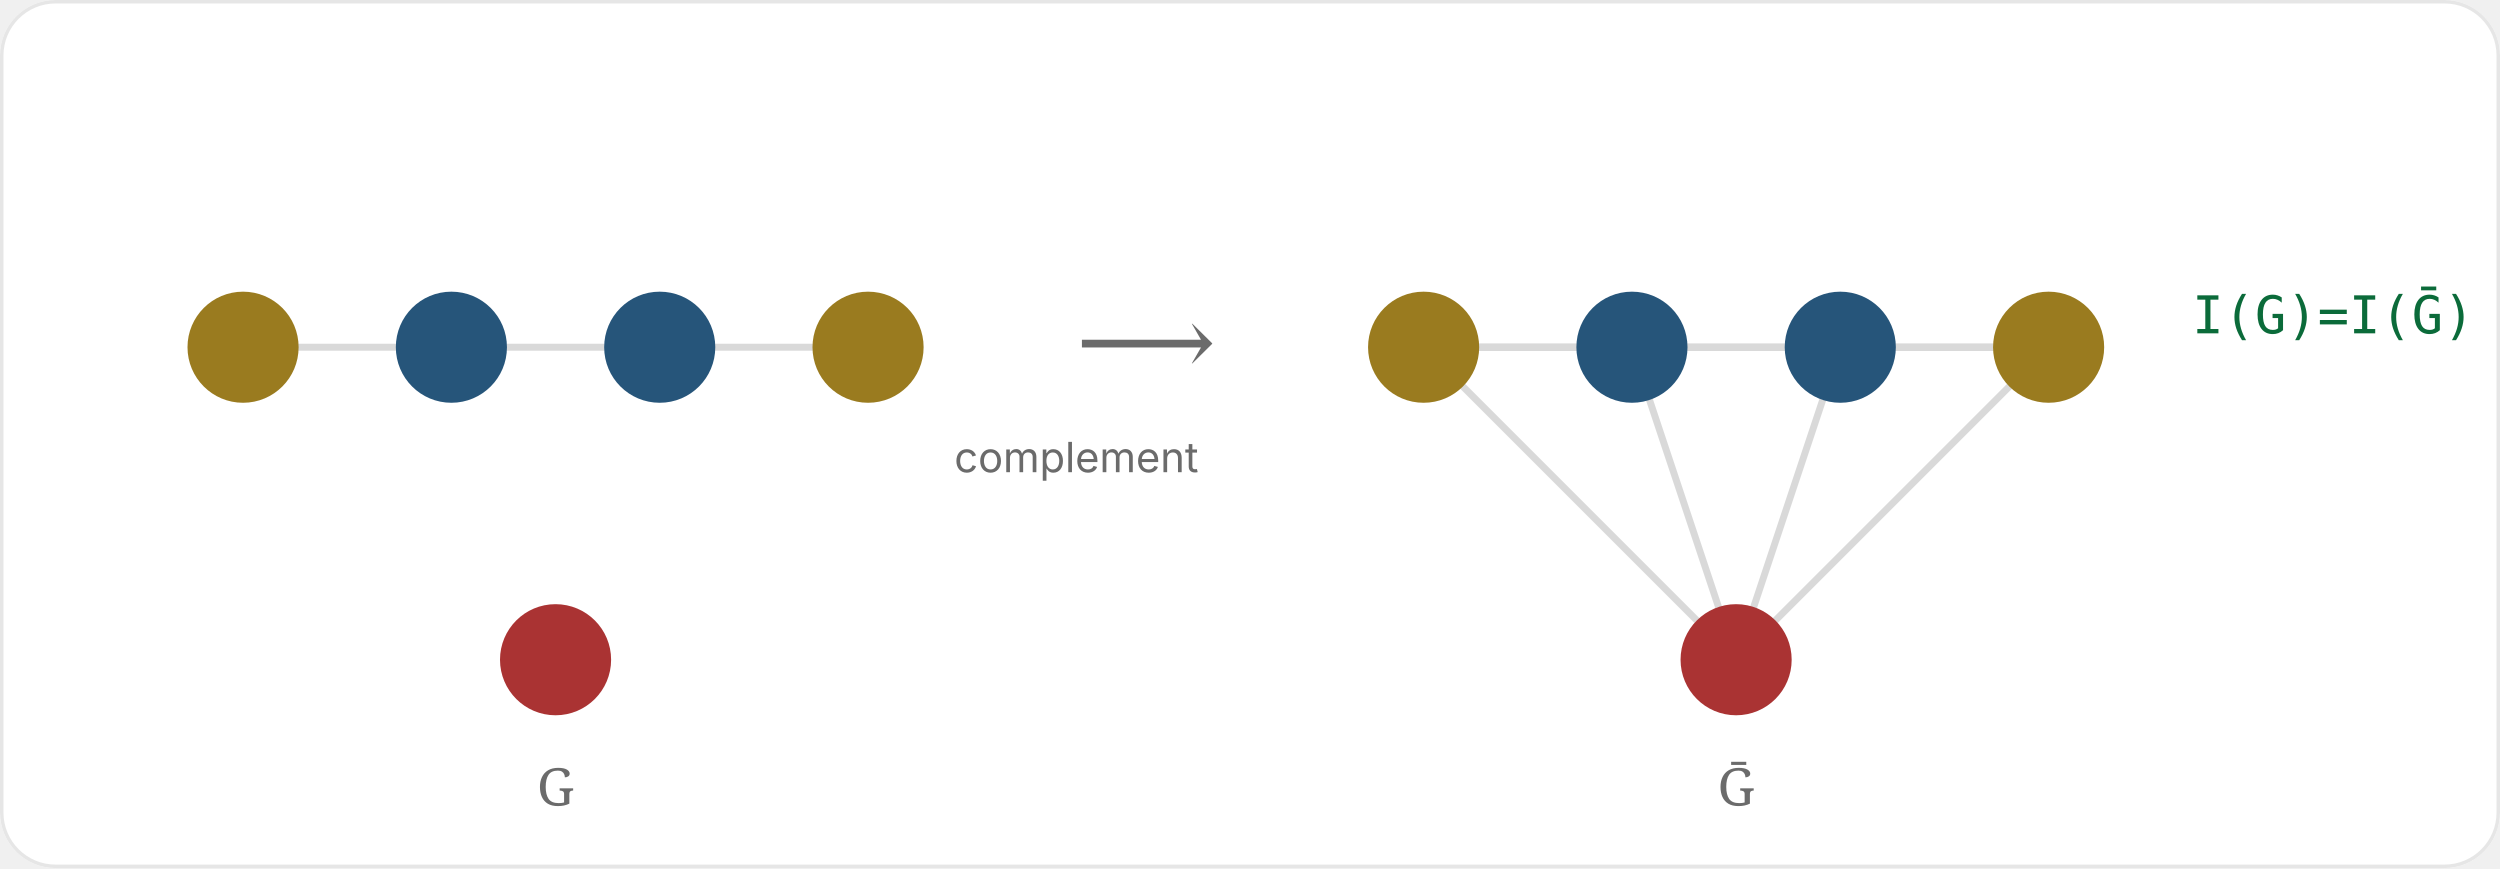
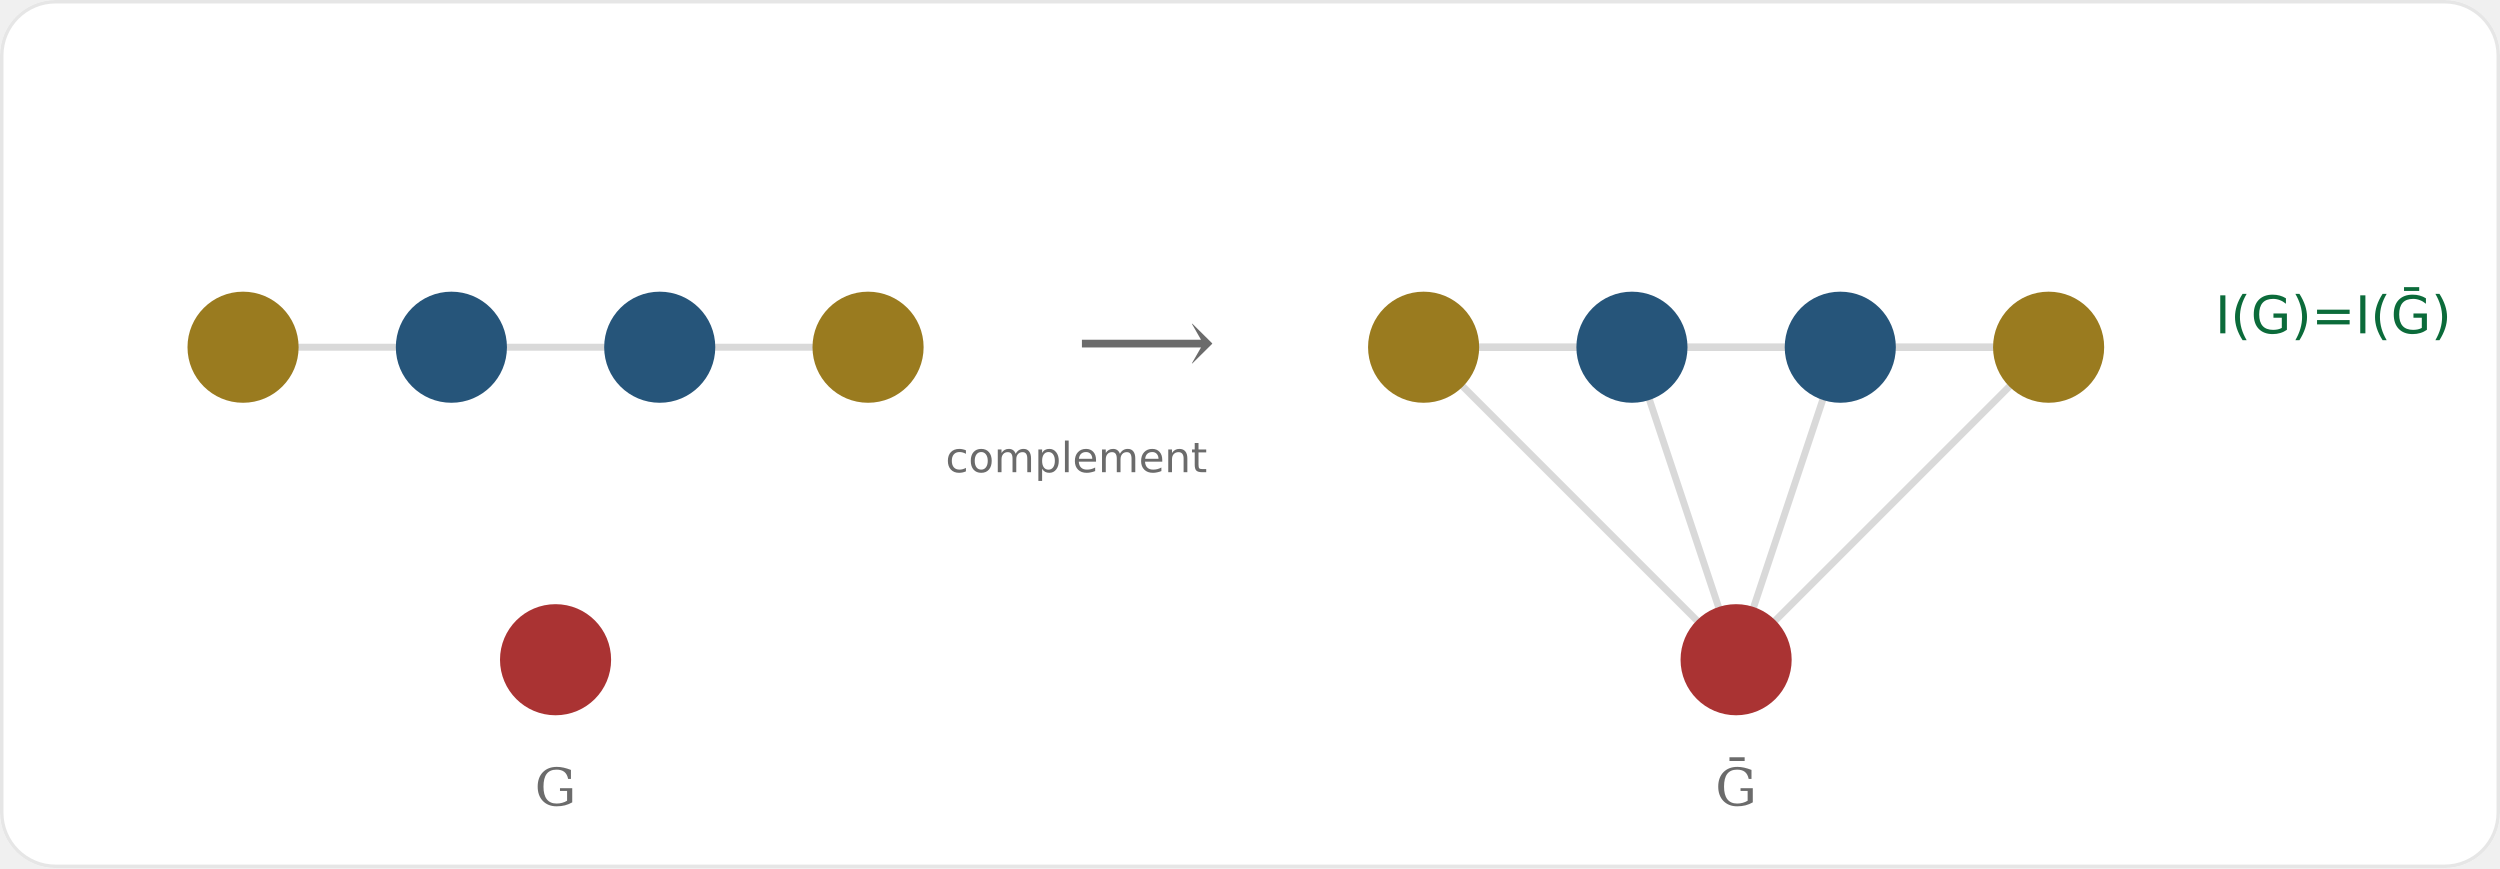
<svg xmlns="http://www.w3.org/2000/svg" viewBox="0 0 720 250" width="720" height="250">
  <rect width="720" height="250" rx="16" fill="#ffffff" />
  <rect x="0.5" y="0.5" width="719" height="249" rx="15.5" fill="none" stroke="#e6e6e6" />
  <g stroke="#d9d9d9" stroke-width="2">
    <line x1="70" y1="100" x2="130" y2="100" />
    <line x1="130" y1="100" x2="190" y2="100" />
    <line x1="190" y1="100" x2="250" y2="100" />
  </g>
  <circle cx="70" cy="100" r="16" fill="#9a7b1f" />
  <circle cx="130" cy="100" r="16" fill="#26557a" />
  <circle cx="190" cy="100" r="16" fill="#26557a" />
  <circle cx="250" cy="100" r="16" fill="#9a7b1f" />
  <circle cx="160" cy="190" r="16" fill="#a33" />
-   <text x="160" y="232" text-anchor="middle" font-size="15" fill="#6b6b6b" font-family="Georgia,serif">G</text>
+   <text x="160" y="232" text-anchor="middle" font-size="15" fill="#6b6b6b" font-family="DejaVu Serif, Georgia, serif">G</text>
  <text x="310" y="108" font-size="28" fill="#6b6b6b">⟶</text>
-   <text x="310" y="136" font-size="12" fill="#6b6b6b" text-anchor="middle" font-family="-apple-system,sans-serif">complement</text>
+   <text x="310" y="136" font-size="12" fill="#6b6b6b" text-anchor="middle" font-family="DejaVu Sans, sans-serif">complement</text>
  <g stroke="#d9d9d9" stroke-width="2">
    <line x1="410" y1="100" x2="470" y2="100" />
    <line x1="410" y1="100" x2="530" y2="100" />
    <line x1="410" y1="100" x2="590" y2="100" />
    <line x1="470" y1="100" x2="590" y2="100" />
    <line x1="530" y1="100" x2="590" y2="100" />
    <line x1="410" y1="100" x2="500" y2="190" />
    <line x1="470" y1="100" x2="500" y2="190" />
    <line x1="530" y1="100" x2="500" y2="190" />
    <line x1="590" y1="100" x2="500" y2="190" />
  </g>
  <circle cx="410" cy="100" r="16" fill="#9a7b1f" />
  <circle cx="470" cy="100" r="16" fill="#26557a" />
  <circle cx="530" cy="100" r="16" fill="#26557a" />
  <circle cx="590" cy="100" r="16" fill="#9a7b1f" />
  <circle cx="500" cy="190" r="16" fill="#a33" />
-   <text x="500" y="232" text-anchor="middle" font-size="15" fill="#6b6b6b" font-family="Georgia,serif">Ḡ</text>
-   <text x="672" y="96" font-size="15" fill="#0b6b3a" font-family="ui-monospace,monospace" text-anchor="middle">I(G)=I(Ḡ)</text>
+   <text x="500" y="232" text-anchor="middle" font-size="15" fill="#6b6b6b" font-family="DejaVu Serif, Georgia, serif">Ḡ</text>
+   <text x="672" y="96" font-size="15" fill="#0b6b3a" font-family="DejaVu Sans, sans-serif" text-anchor="middle">I(G)=I(Ḡ)</text>
</svg>
